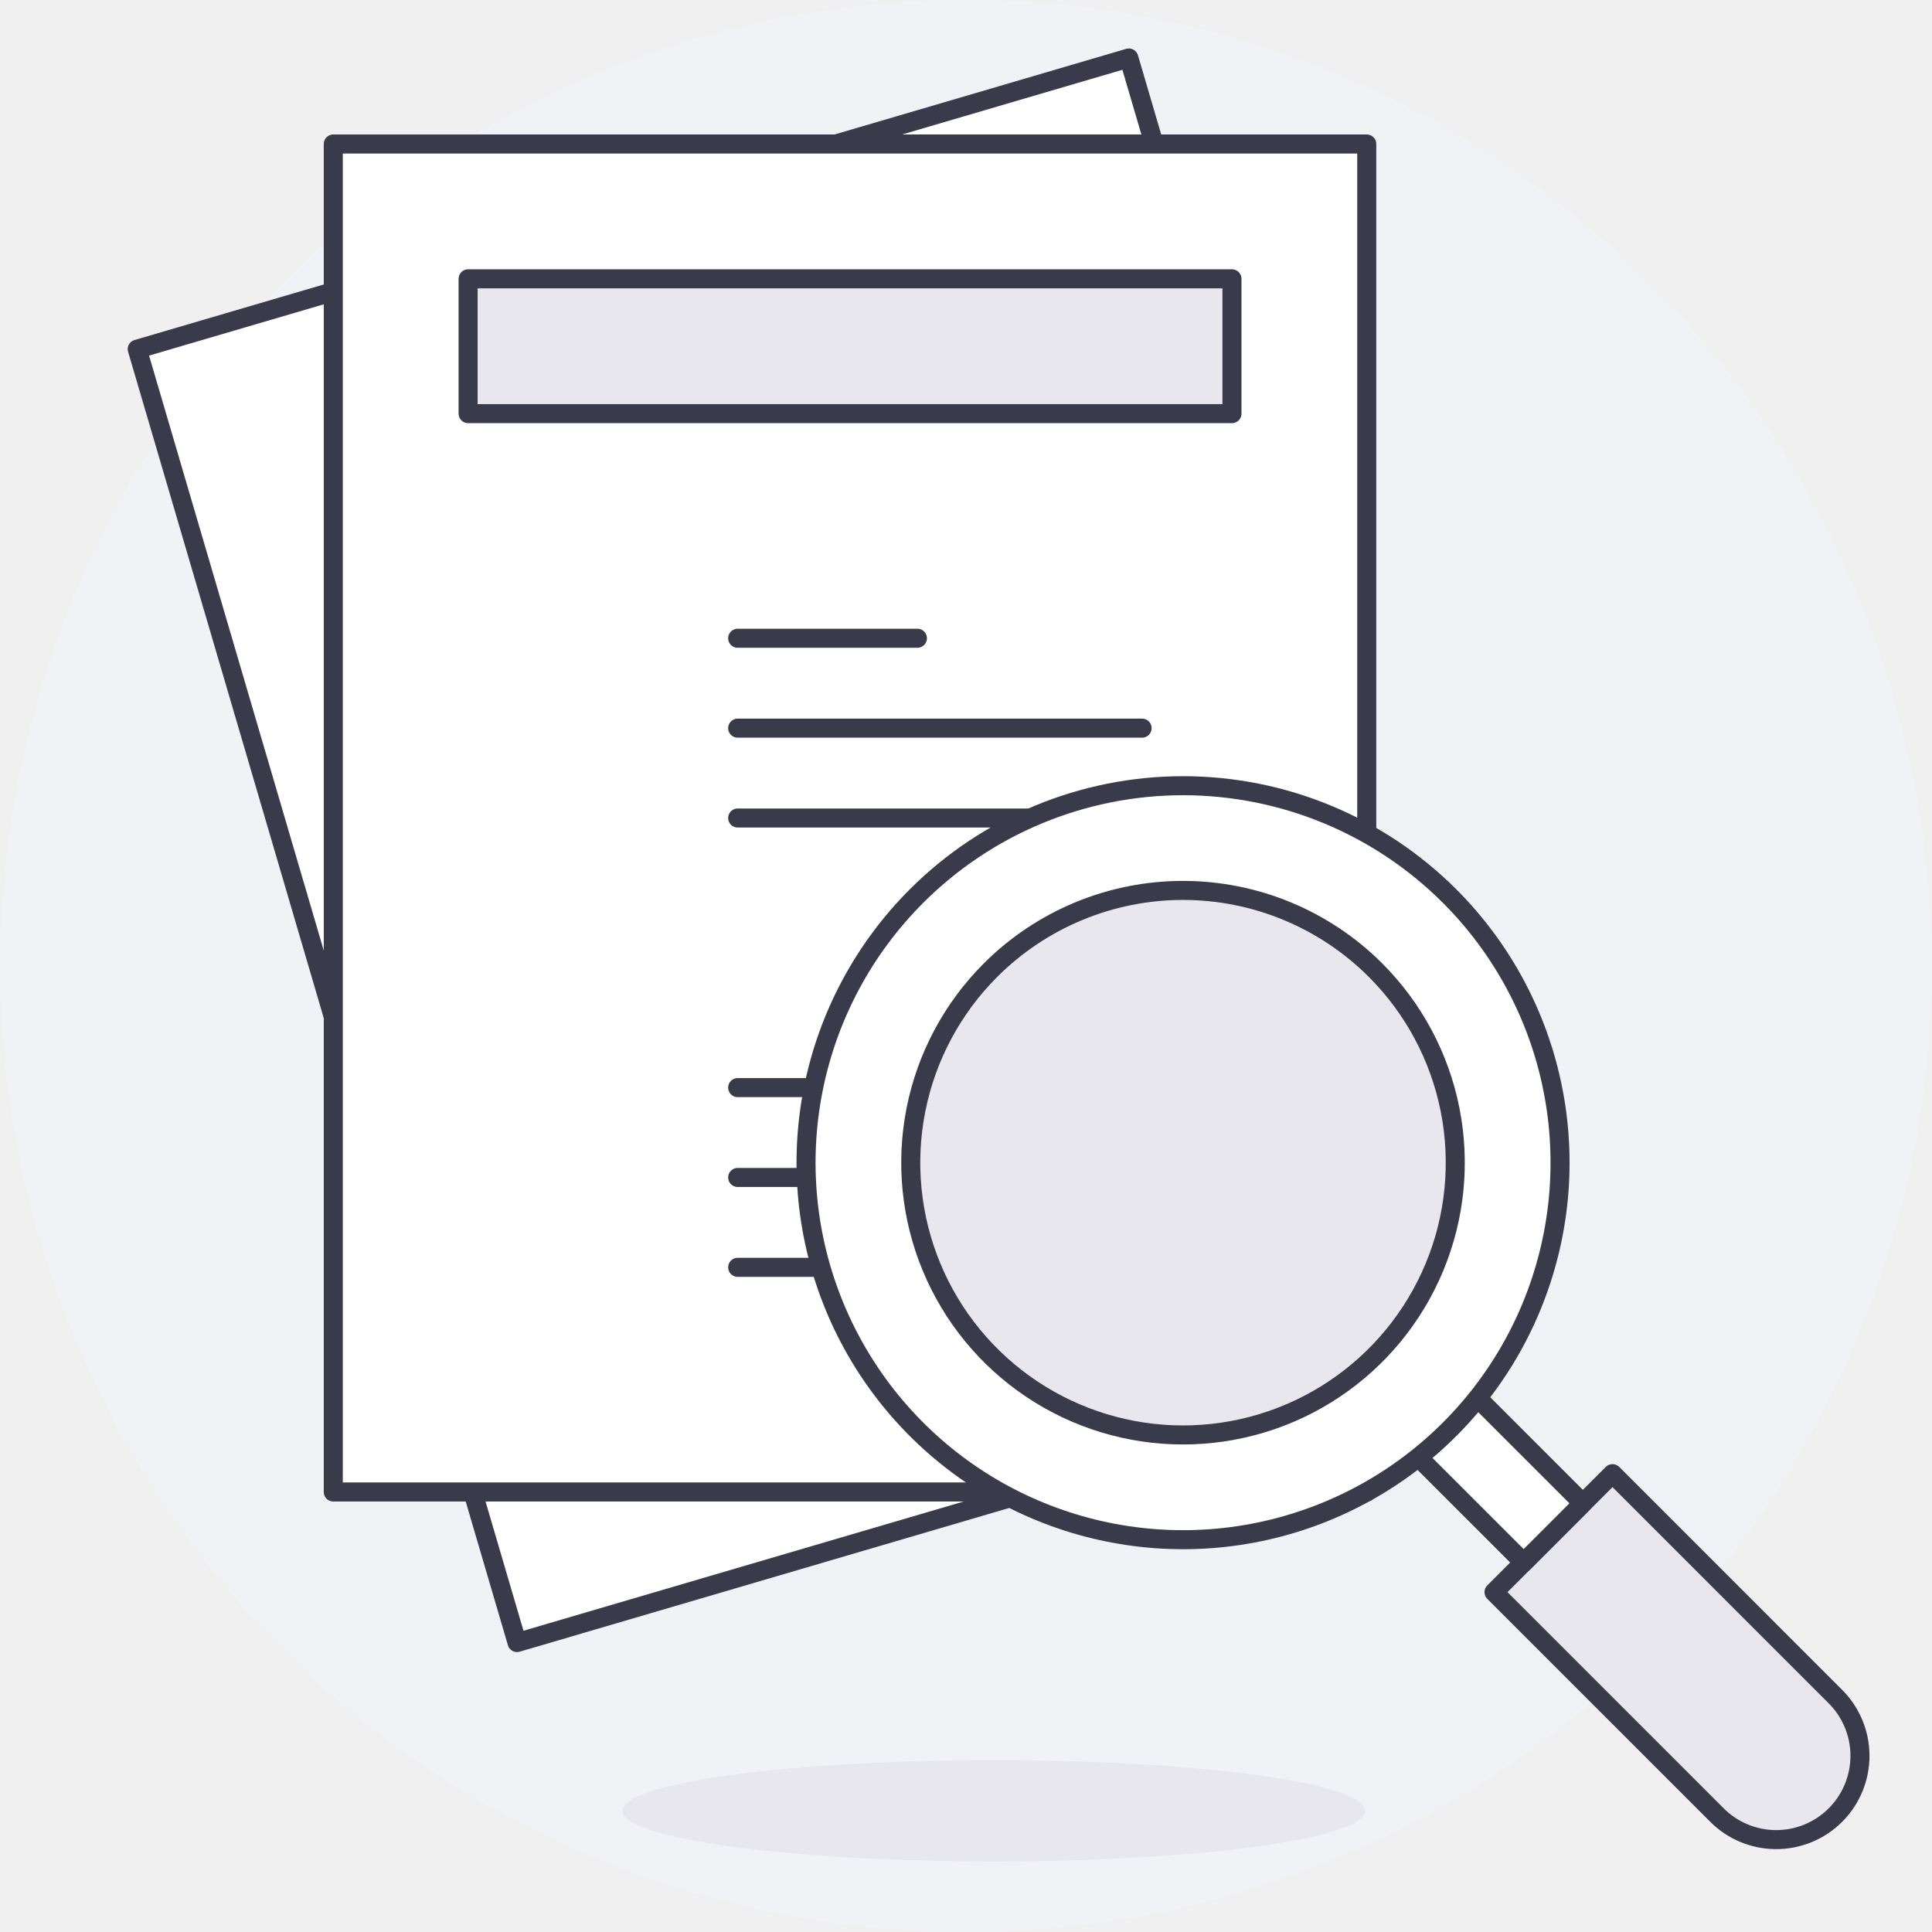
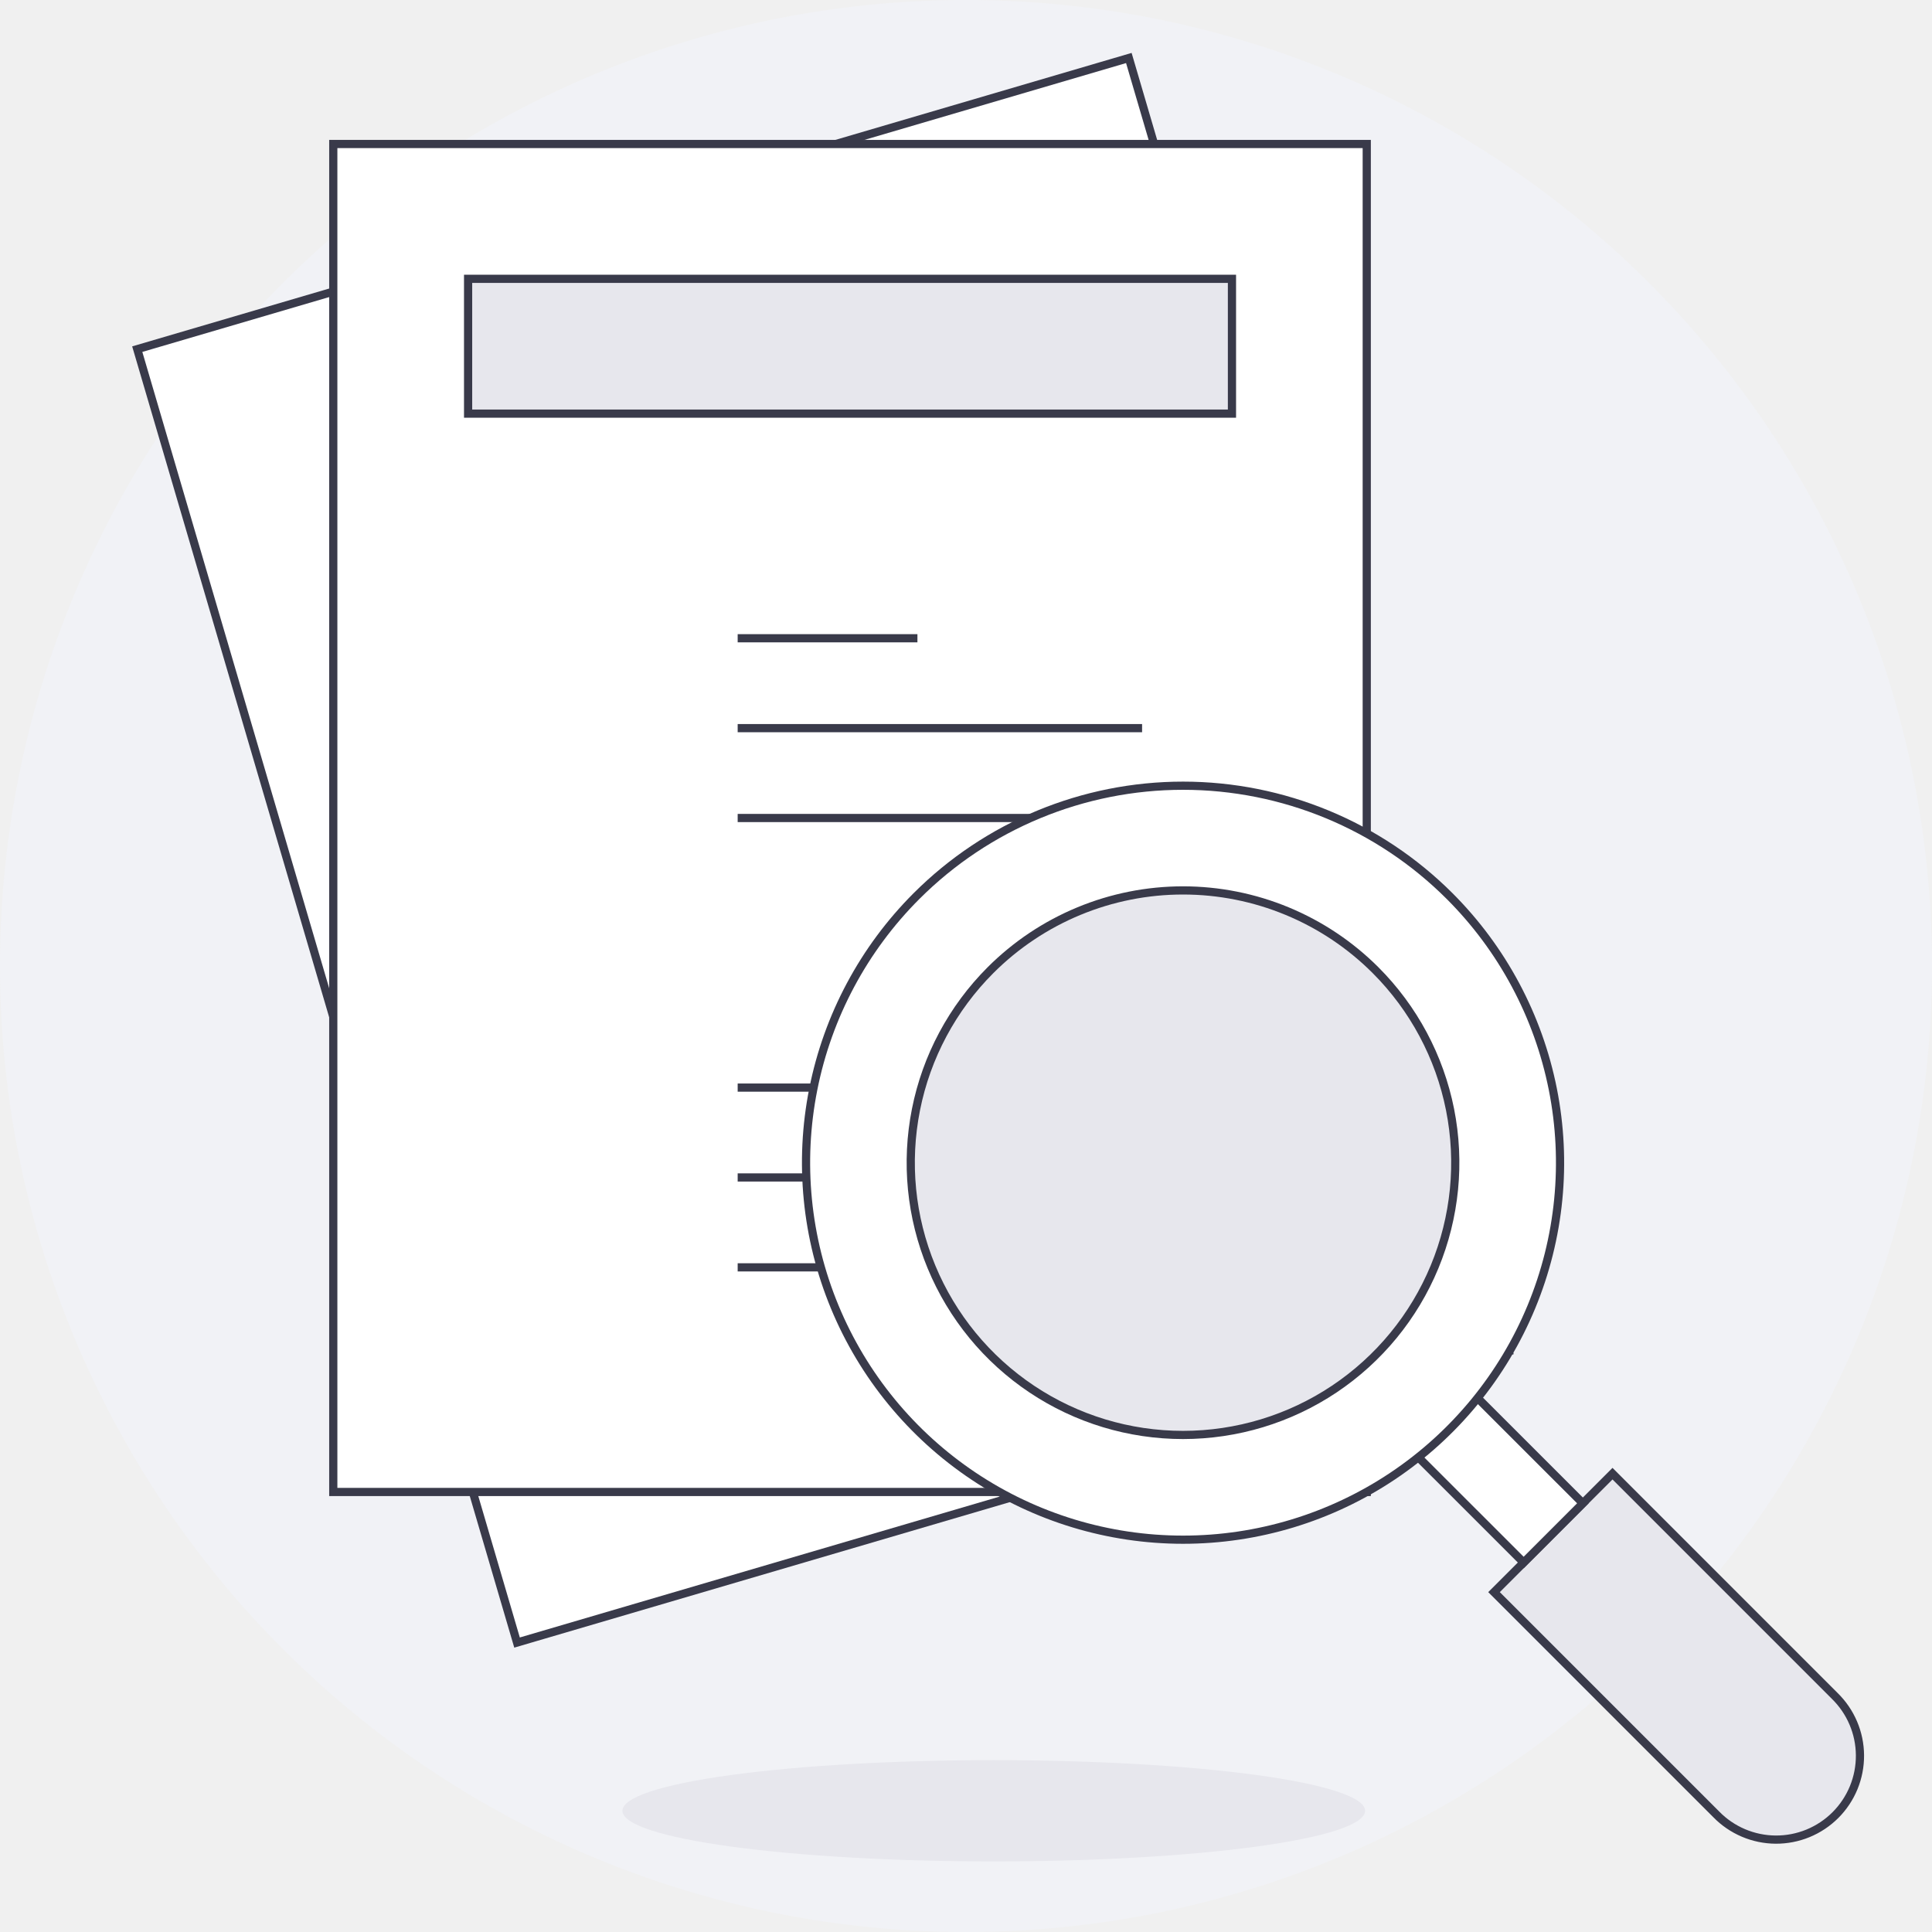
<svg xmlns="http://www.w3.org/2000/svg" width="200" height="200" viewBox="0 0 236 236" fill="none">
  <path d="M0 118C0 149.296 12.432 179.309 34.561 201.439C56.691 223.568 86.704 236 118 236C149.296 236 179.309 223.568 201.439 201.439C223.568 179.309 236 149.296 236 118C236 86.704 223.568 56.691 201.439 34.561C179.309 12.432 149.296 0 118 0C86.704 0 56.691 12.432 34.561 34.561C12.432 56.691 0 86.704 0 118Z" fill="#F1F2F6" />
-   <path d="M16.766 42.65L137.891 7.084L184.283 165.077L63.158 200.643L16.766 42.65Z" fill="white" stroke="#393A4A" stroke-width="2.325" stroke-linecap="round" stroke-linejoin="round" />
-   <path d="M40.711 17.59H166.953V182.25H40.711V17.59Z" fill="white" stroke="#393A4A" stroke-width="2.325" stroke-linecap="round" stroke-linejoin="round" />
-   <path d="M57.18 34.059H150.488V50.526H57.18V34.059Z" fill="#E7E7ED" stroke="#393A4A" stroke-width="2.325" stroke-linecap="round" stroke-linejoin="round" />
-   <path d="M90.109 77.965H112.066" stroke="#393A4A" stroke-width="2.325" stroke-linecap="round" stroke-linejoin="round" />
-   <path d="M90.109 88.945H139.51" stroke="#393A4A" stroke-width="2.325" stroke-linecap="round" stroke-linejoin="round" />
-   <path d="M90.109 99.922H125.828" stroke="#393A4A" stroke-width="2.325" stroke-linecap="round" stroke-linejoin="round" />
-   <path d="M90.109 132.854H117.553" stroke="#393A4A" stroke-width="2.325" stroke-linecap="round" stroke-linejoin="round" />
-   <path d="M90.109 143.83H144.997" stroke="#393A4A" stroke-width="2.325" stroke-linecap="round" stroke-linejoin="round" />
-   <path d="M90.109 154.811H134.02" stroke="#393A4A" stroke-width="2.325" stroke-linecap="round" stroke-linejoin="round" />
+   <path d="M16.766 42.65L137.891 7.084L184.283 165.077L63.158 200.643L16.766 42.65Z" fill="white" stroke="#393A4A" strokeWidth="2.325" strokeLinecap="round" strokeLinejoin="round" />
+   <path d="M40.711 17.59H166.953V182.25H40.711V17.59Z" fill="white" stroke="#393A4A" strokeWidth="2.325" strokeLinecap="round" strokeLinejoin="round" />
+   <path d="M57.18 34.059H150.488V50.526H57.18V34.059Z" fill="#E7E7ED" stroke="#393A4A" strokeWidth="2.325" strokeLinecap="round" strokeLinejoin="round" />
+   <path d="M90.109 77.965H112.066" stroke="#393A4A" strokeWidth="2.325" strokeLinecap="round" strokeLinejoin="round" />
+   <path d="M90.109 88.945H139.51" stroke="#393A4A" strokeWidth="2.325" strokeLinecap="round" strokeLinejoin="round" />
+   <path d="M90.109 99.922H125.828" stroke="#393A4A" strokeWidth="2.325" strokeLinecap="round" strokeLinejoin="round" />
+   <path d="M90.109 132.854H117.553" stroke="#393A4A" strokeWidth="2.325" strokeLinecap="round" strokeLinejoin="round" />
+   <path d="M90.109 143.83H144.997" stroke="#393A4A" strokeWidth="2.325" strokeLinecap="round" strokeLinejoin="round" />
+   <path d="M90.109 154.811H134.02" stroke="#393A4A" strokeWidth="2.325" strokeLinecap="round" strokeLinejoin="round" />
  <path d="M224.11 207.152C225.08 208.097 225.853 209.226 226.384 210.473C226.915 211.72 227.193 213.059 227.201 214.414C227.21 215.769 226.95 217.112 226.436 218.366C225.921 219.62 225.163 220.758 224.205 221.717C223.247 222.675 222.108 223.433 220.855 223.948C219.601 224.463 218.258 224.723 216.903 224.715C215.548 224.706 214.208 224.428 212.962 223.898C211.715 223.367 210.586 222.595 209.64 221.624L182.5 194.484L196.973 180.012L224.11 207.152Z" fill="#E7E7ED" />
-   <path d="M224.11 207.152C225.08 208.097 225.853 209.226 226.384 210.473C226.915 211.72 227.193 213.059 227.201 214.414C227.21 215.769 226.95 217.112 226.436 218.366C225.921 219.62 225.163 220.758 224.205 221.717C223.247 222.675 222.108 223.433 220.855 223.948C219.601 224.463 218.258 224.723 216.903 224.715C215.548 224.706 214.208 224.428 212.962 223.898C211.715 223.367 210.586 222.595 209.64 221.624L182.5 194.484L196.973 180.012L224.11 207.152Z" stroke="#393A4A" stroke-width="2.325" stroke-linecap="round" stroke-linejoin="round" />
-   <path d="M168.023 172.781L175.259 165.544L193.353 183.633L186.118 190.87L168.023 172.781Z" fill="white" stroke="#393A4A" stroke-width="2.325" stroke-linecap="round" stroke-linejoin="round" />
-   <path d="M177.077 109.462C183.518 115.903 187.904 124.108 189.681 133.042C191.458 141.975 190.546 151.235 187.06 159.65C183.575 168.065 177.672 175.257 170.099 180.318C162.526 185.378 153.622 188.079 144.513 188.079C135.405 188.079 126.501 185.378 118.928 180.318C111.355 175.257 105.452 168.065 101.966 159.65C98.481 151.235 97.569 141.975 99.346 133.042C101.123 124.108 105.509 115.903 111.95 109.462C120.587 100.827 132.3 95.977 144.513 95.977C156.727 95.977 168.44 100.827 177.077 109.462Z" fill="white" stroke="#393A4A" stroke-width="2.325" stroke-linecap="round" stroke-linejoin="round" />
+   <path d="M224.11 207.152C225.08 208.097 225.853 209.226 226.384 210.473C226.915 211.72 227.193 213.059 227.201 214.414C227.21 215.769 226.95 217.112 226.436 218.366C225.921 219.62 225.163 220.758 224.205 221.717C223.247 222.675 222.108 223.433 220.855 223.948C219.601 224.463 218.258 224.723 216.903 224.715C215.548 224.706 214.208 224.428 212.962 223.898C211.715 223.367 210.586 222.595 209.64 221.624L182.5 194.484L196.973 180.012L224.11 207.152Z" stroke="#393A4A" strokeWidth="2.325" strokeLinecap="round" strokeLinejoin="round" />
+   <path d="M168.023 172.781L175.259 165.544L193.353 183.633L186.118 190.87L168.023 172.781Z" fill="white" stroke="#393A4A" strokeWidth="2.325" strokeLinecap="round" strokeLinejoin="round" />
+   <path d="M177.077 109.462C183.518 115.903 187.904 124.108 189.681 133.042C191.458 141.975 190.546 151.235 187.06 159.65C183.575 168.065 177.672 175.257 170.099 180.318C162.526 185.378 153.622 188.079 144.513 188.079C135.405 188.079 126.501 185.378 118.928 180.318C111.355 175.257 105.452 168.065 101.966 159.65C98.481 151.235 97.569 141.975 99.346 133.042C101.123 124.108 105.509 115.903 111.95 109.462C120.587 100.827 132.3 95.977 144.513 95.977C156.727 95.977 168.44 100.827 177.077 109.462Z" fill="white" stroke="#393A4A" strokeWidth="2.325" strokeLinecap="round" strokeLinejoin="round" />
  <path d="M168.026 118.51C172.677 123.161 175.844 129.087 177.128 135.539C178.411 141.99 177.752 148.678 175.235 154.755C172.718 160.832 168.455 166.026 162.986 169.68C157.516 173.335 151.086 175.285 144.508 175.285C137.93 175.285 131.5 173.335 126.031 169.68C120.562 166.026 116.299 160.832 113.782 154.755C111.264 148.678 110.606 141.99 111.889 135.539C113.172 129.087 116.34 123.161 120.991 118.51C124.079 115.421 127.745 112.971 131.781 111.3C135.816 109.628 140.141 108.768 144.508 108.768C148.876 108.768 153.201 109.628 157.236 111.3C161.271 112.971 164.938 115.421 168.026 118.51Z" fill="#E7E7ED" />
-   <path d="M168.026 118.51C172.677 123.161 175.844 129.087 177.128 135.539C178.411 141.99 177.752 148.678 175.235 154.755C172.718 160.832 168.455 166.026 162.986 169.68C157.516 173.335 151.086 175.285 144.508 175.285C137.93 175.285 131.5 173.335 126.031 169.68C120.562 166.026 116.299 160.832 113.782 154.755C111.264 148.678 110.606 141.99 111.889 135.539C113.172 129.087 116.34 123.161 120.991 118.51C124.079 115.421 127.745 112.971 131.781 111.3C135.816 109.628 140.141 108.768 144.508 108.768C148.876 108.768 153.201 109.628 157.236 111.3C161.271 112.971 164.938 115.421 168.026 118.51Z" stroke="#393A4A" stroke-width="2.325" stroke-linecap="round" stroke-linejoin="round" />
+   <path d="M168.026 118.51C172.677 123.161 175.844 129.087 177.128 135.539C178.411 141.99 177.752 148.678 175.235 154.755C172.718 160.832 168.455 166.026 162.986 169.68C157.516 173.335 151.086 175.285 144.508 175.285C137.93 175.285 131.5 173.335 126.031 169.68C120.562 166.026 116.299 160.832 113.782 154.755C111.264 148.678 110.606 141.99 111.889 135.539C113.172 129.087 116.34 123.161 120.991 118.51C124.079 115.421 127.745 112.971 131.781 111.3C135.816 109.628 140.141 108.768 144.508 108.768C148.876 108.768 153.201 109.628 157.236 111.3C161.271 112.971 164.938 115.421 168.026 118.51Z" stroke="#393A4A" strokeWidth="2.325" strokeLinecap="round" strokeLinejoin="round" />
  <path d="M76.031 221.194C76.031 222.835 80.81 224.408 89.317 225.568C97.823 226.728 109.36 227.38 121.39 227.38C133.42 227.38 144.958 226.728 153.464 225.568C161.971 224.408 166.75 222.835 166.75 221.194C166.75 219.553 161.971 217.98 153.464 216.82C144.958 215.66 133.42 215.008 121.39 215.008C109.36 215.008 97.823 215.66 89.317 216.82C80.81 217.98 76.031 219.553 76.031 221.194Z" fill="#E7E7ED" />
</svg>
